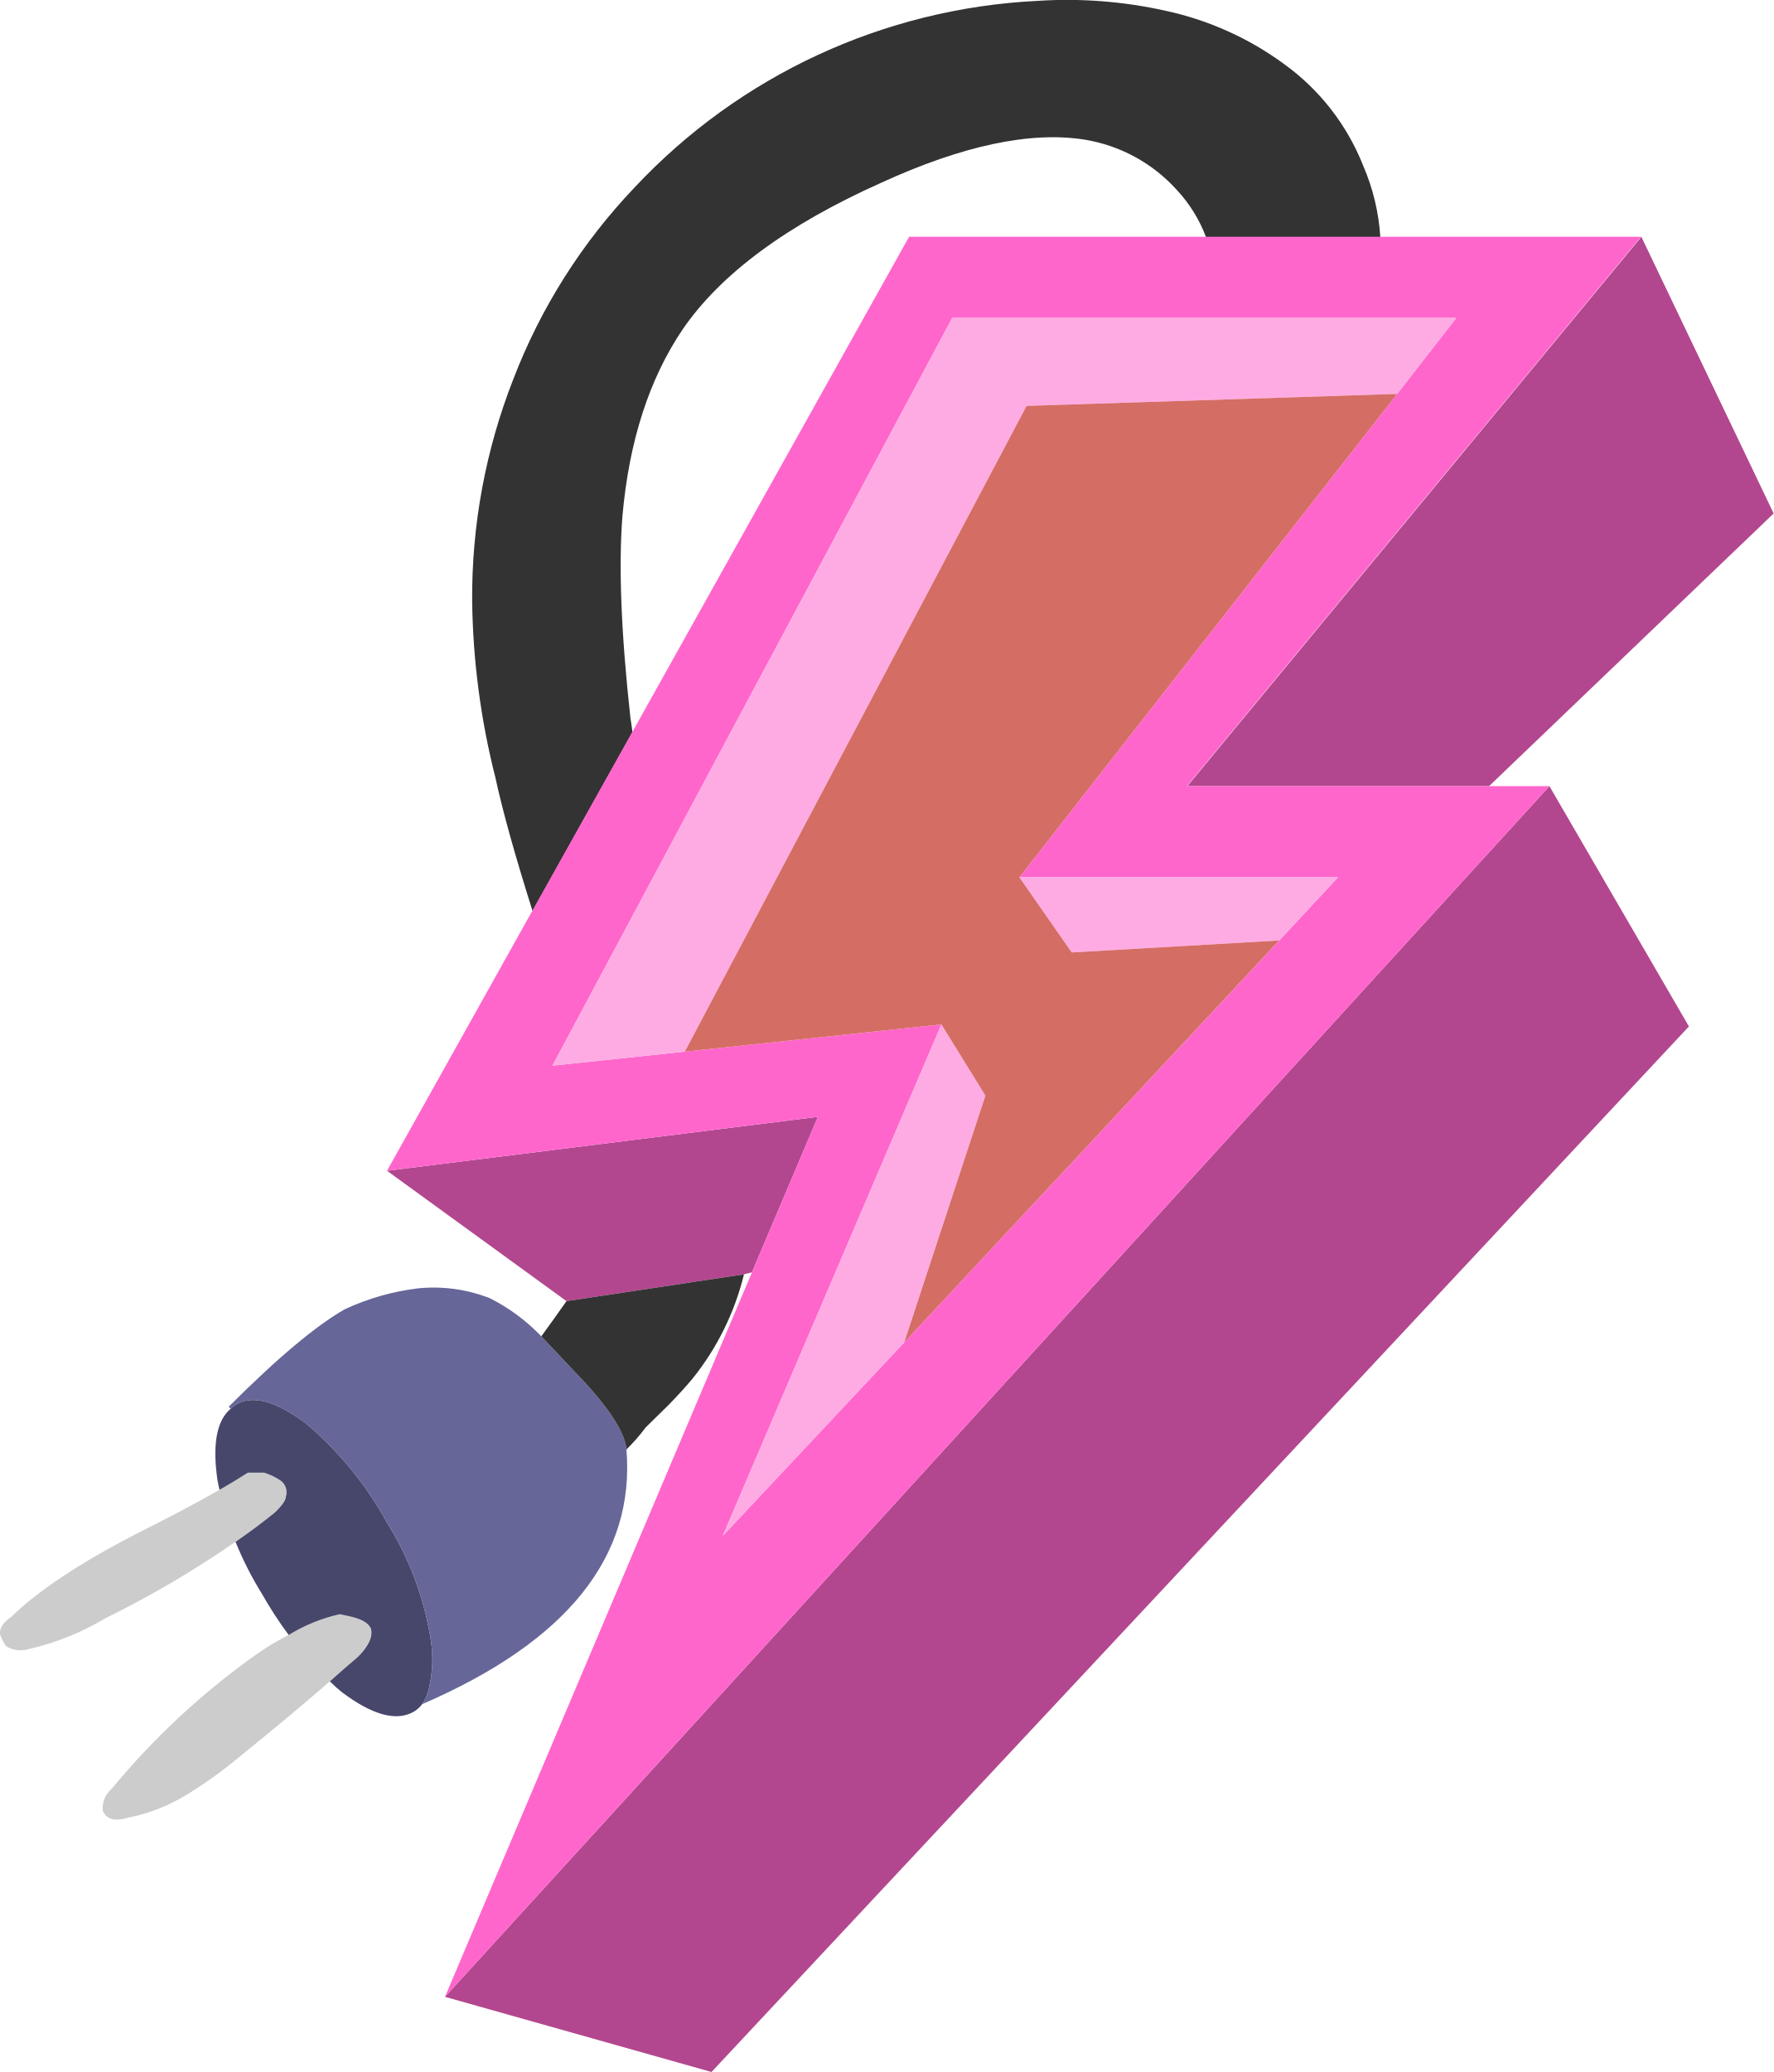
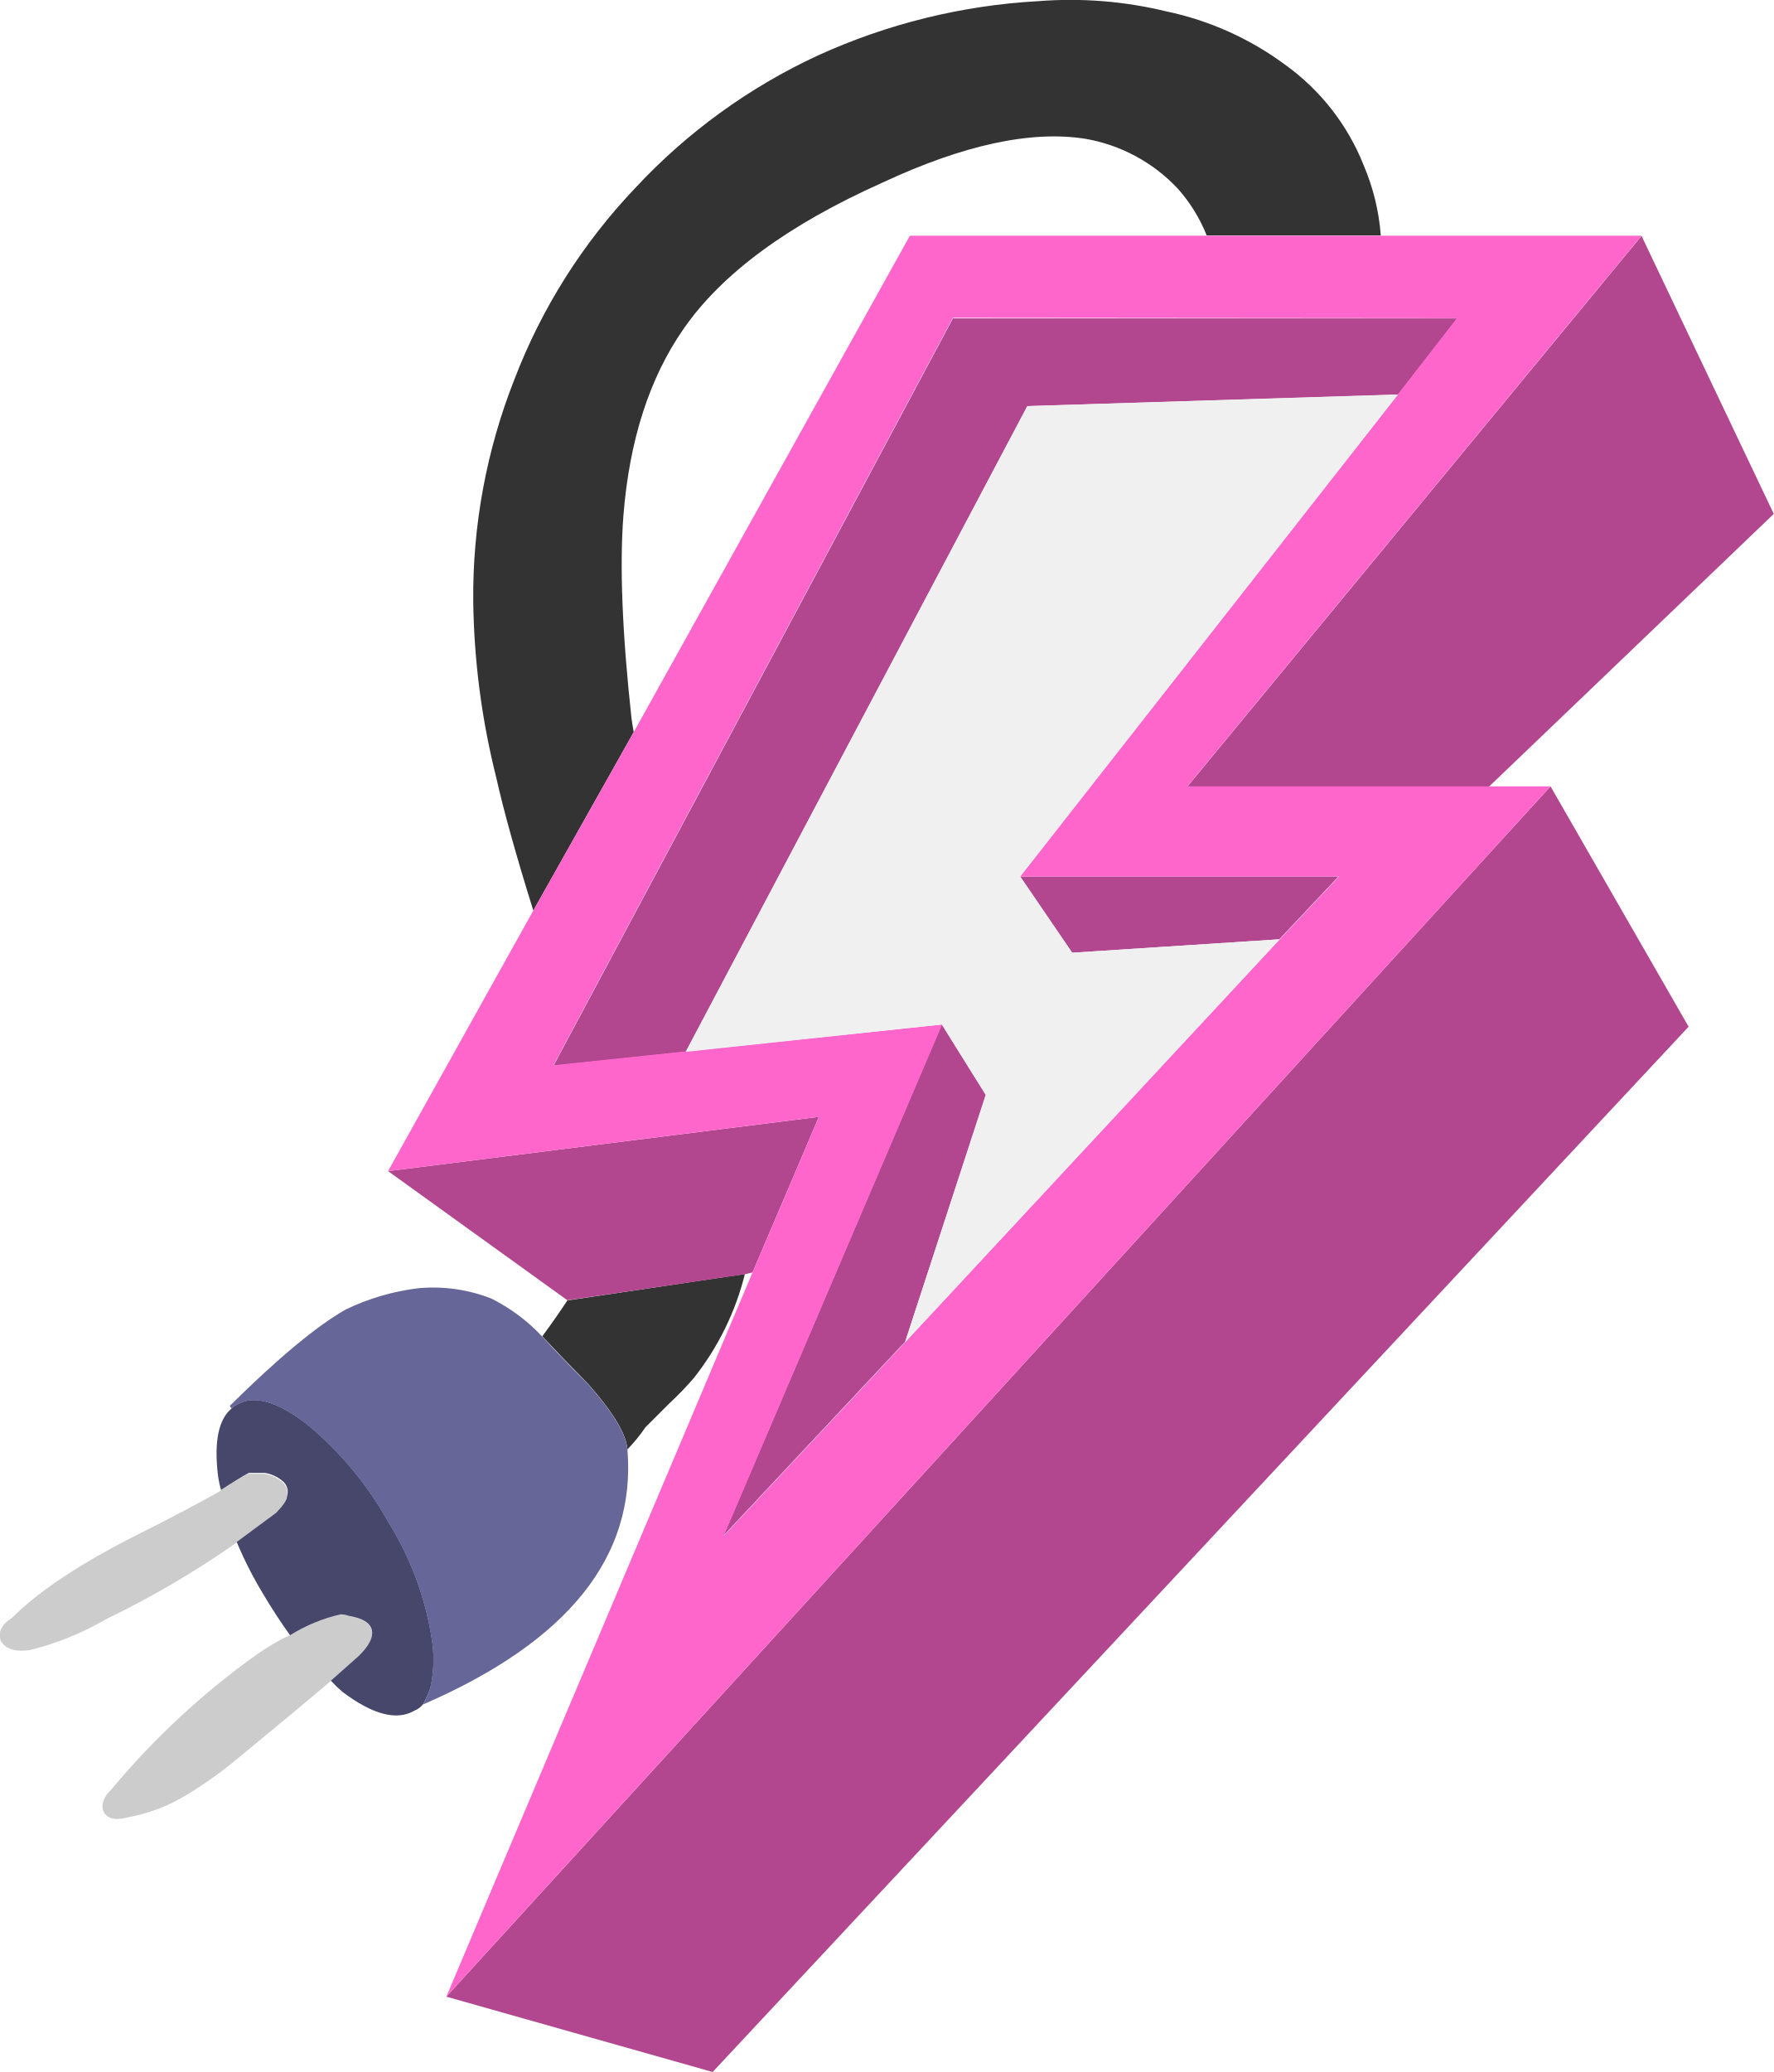
- <svg xmlns="http://www.w3.org/2000/svg" viewBox="0 0 221.81 259.11">
+ <svg xmlns="http://www.w3.org/2000/svg" viewBox="0 0 197.83 231.03">
  <defs>
-     <style>.cls-1{fill:#ccc;}.cls-2{fill:#47476b;}.cls-3{fill:#669;}.cls-4{fill:#b3478f;}.cls-5{fill:#333;}.cls-6{fill:#f6c;}.cls-7{fill:#ffabe3;}.cls-8{fill:#d46d64;}</style>
+     <style>.cls-1{fill:#ccc;}.cls-2{fill:#47476b;}.cls-3{fill:#333;}.cls-4{fill:#669;}.cls-5{fill:#b3478f;}.cls-6{fill:#f6c;}.cls-7{fill:#f0f0f0;}</style>
  </defs>
  <g id="Layer_2" data-name="Layer 2">
    <g id="Layer_1-2" data-name="Layer 1">
      <g id="Layer1_0_FILL" data-name="Layer1 0 FILL">
-         <path class="cls-1" d="M16,227.31a22.42,22.42,0,0,0,7.4-2.9A56.48,56.48,0,0,0,30,219.66q6.85-5.55,11.25-9.4,2-1.8,3.5-3.05,2-2,1.65-3.5-.4-1.1-2.75-1.6l-1.15-.25a20.87,20.87,0,0,0-6.4,2.6,31.75,31.75,0,0,0-4,2.4A93.72,93.72,0,0,0,14,223.66a3.24,3.24,0,0,0-1.15,2.75q.65,1.65,3.15.9M33,184.16H31q-1.55,1-3.55,2.15-4.1,2.35-10.4,5.5-10.65,5.5-15.65,10.4-1.5,1-1.4,2.15a6.31,6.31,0,0,0,.75,1.5,3.52,3.52,0,0,0,2.9.35,33.06,33.06,0,0,0,9.55-3.85,126.64,126.64,0,0,0,16.25-9.55q2.55-1.75,4.9-3.65,1.4-1.35,1.4-2a1.81,1.81,0,0,0-.65-2A7.69,7.69,0,0,0,33,184.16Z" />
-         <path class="cls-2" d="M29.46,175.66a4.76,4.76,0,0,0-.6.5q-2.5,2.1-1.75,8.25a14.43,14.43,0,0,0,.35,1.9q2-1.15,3.55-2.15h2a7.69,7.69,0,0,1,2.1,1,1.81,1.81,0,0,1,.65,2q0,.65-1.4,2-2.35,1.9-4.9,3.65a42.63,42.63,0,0,0,3.3,6.5,50.87,50.87,0,0,0,3.35,5.15,20.87,20.87,0,0,1,6.4-2.6l1.15.25q2.35.5,2.75,1.6.35,1.5-1.65,3.5-1.5,1.25-3.5,3.05a18.26,18.26,0,0,0,1.5,1.35q5.65,4.25,8.9,2.5a3.61,3.61,0,0,0,1.15-1,5.42,5.42,0,0,0,.85-2,15.67,15.67,0,0,0,.25-5.9,39,39,0,0,0-5.5-14.8A43.86,43.86,0,0,0,38.26,178Q32.61,173.76,29.46,175.66Z" />
-         <path class="cls-3" d="M67.71,167.11a23.66,23.66,0,0,0-6.4-4.75,19.28,19.28,0,0,0-9-1.25,30.36,30.36,0,0,0-9.15,2.6q-5.4,3.05-14.55,12.2l.25.25a4.76,4.76,0,0,1,.6-.5q3.15-1.9,8.8,2.35a43.86,43.86,0,0,1,10.15,12.4,39,39,0,0,1,5.5,14.8,15.67,15.67,0,0,1-.25,5.9,5.42,5.42,0,0,1-.85,2Q80,201.36,78.36,181.26q-.25-2.85-4.85-8Z" />
-         <path class="cls-4" d="M94.06,159.11l8.25-19.45-53.9,6.75,22.45,16.3,22.2-3.35,1-.25m117.2-30.75L193.81,98.31,55.66,249.71,89,259.11,211.26,128.36m-25-30.05,35.6-34.1-16.55-34.6-56.8,68.7Z" />
-         <path class="cls-5" d="M86.66,172.36a33.48,33.48,0,0,0,6.4-13l-22.2,3.35q-1.4,2-3.15,4.4l5.8,6.15q4.6,5.15,4.85,8a23.2,23.2,0,0,0,2.4-2.75l2.9-2.85q1.85-1.9,3-3.3M170.51,20.71A28.63,28.63,0,0,0,160.61,8a38.91,38.91,0,0,0-14.8-6.65A56.58,56.58,0,0,0,129.76.11a74,74,0,0,0-50.4,23.35A72.23,72.23,0,0,0,64.21,47.41a74.6,74.6,0,0,0-5.15,27.8,94.53,94.53,0,0,0,2.9,22q1.35,6.25,4.65,16.7l12.5-22.35q-.1-.85-.25-1.75-1.75-15.9-1-25.3,1.25-14.05,7.55-23.35,7.15-10.4,24.8-18.3,15.3-7,25.45-5.4a19.82,19.82,0,0,1,11.55,6.3,17.87,17.87,0,0,1,3.65,5.9h21.8A26.7,26.7,0,0,0,170.51,20.71Z" />
-         <path class="cls-6" d="M205.26,29.61H113.71l-34.6,61.9-12.5,22.35-18.2,32.55,53.9-6.75-8.25,19.45-38.4,90.6L193.81,98.31H148.46l56.8-68.7m-23.1,10.15-7.4,9.5-47.25,60.45h39.85l-7.35,7.9-46.9,50.25-22.7,24.2,27.35-63.95-32.1,3.4-16.55,1.75,50-93.5Z" />
-         <path class="cls-7" d="M113.11,167.86,123.26,137l-5.5-8.9L90.41,192.06l22.7-24.2M160,117.61l7.35-7.9H127.51l6.55,9.4,25.95-1.5m14.75-68.35,7.4-9.5H119.11l-50,93.5,16.55-1.75,42.75-80.75Z" />
-         <path class="cls-8" d="M134.06,119.11l-6.55-9.4,47.25-60.45-46.35,1.5L85.66,131.51l32.1-3.4,5.5,8.9-10.15,30.85L160,117.61Z" />
+         <path class="cls-1" d="M39,180.18a3,3,0,0,0-1-.2,18.32,18.32,0,0,0-5.7,2.35,25.16,25.16,0,0,0-3.6,2.1,86.49,86.49,0,0,0-16.2,15q-1.35,1.3-1,2.45.55,1.35,2.8.75a19.14,19.14,0,0,0,6.6-2.55,46.8,46.8,0,0,0,5.9-4.25q6.15-5.05,10.1-8.4l3.1-2.75q1.8-1.8,1.45-3-.35-1.1-2.45-1.45m-14.4-14q-3.7,2.1-9.3,4.9-9.5,4.8-13.95,9.25-1.8,1.15-1.25,2.6.8,1.35,3.25,1a32.24,32.24,0,0,0,8.5-3.45,104.61,104.61,0,0,0,14.5-8.5l4.4-3.25q1.2-1.25,1.2-1.8a1.57,1.57,0,0,0-.55-1.8,4.13,4.13,0,0,0-1.9-.85h-1.8Q26.38,165,24.63,166.13Z" />
+         <path class="cls-2" d="M48,188.23a14.5,14.5,0,0,0,.2-5.25,34.68,34.68,0,0,0-4.9-13.3,38.27,38.27,0,0,0-9.15-10.95q-5-3.8-7.75-2.1a1.23,1.23,0,0,0-.55.4q-2.2,1.8-1.55,7.4a11.88,11.88,0,0,0,.35,1.7q1.75-1.15,3.1-1.9h1.8a4.13,4.13,0,0,1,1.9.85,1.57,1.57,0,0,1,.55,1.8q0,.55-1.2,1.8l-4.4,3.25a43.32,43.32,0,0,0,2.95,5.8q1.45,2.45,3,4.6A18.32,18.32,0,0,1,38,180a3,3,0,0,1,1,.2q2.1.35,2.45,1.45.35,1.25-1.45,3l-3.1,2.75a15,15,0,0,0,1.3,1.25q5.05,3.8,8,2.1a2.33,2.33,0,0,0,1-.75A11.24,11.24,0,0,0,48,188.23Z" />
+         <path class="cls-3" d="M60.48,149q2.15,2.3,5.15,5.35,4.15,4.7,4.35,7.25a17.56,17.56,0,0,0,2-2.45l2.7-2.7a33.63,33.63,0,0,0,2.7-2.8,30.5,30.5,0,0,0,5.7-11.6L63.28,145q-1.25,1.9-2.8,4M143.28,7.18a34,34,0,0,0-13.15-5.9A45.43,45.43,0,0,0,115.78.13,68.33,68.33,0,0,0,91.23,6.18,65.26,65.26,0,0,0,70.88,20.93a64.19,64.19,0,0,0-13.5,21.35,65.75,65.75,0,0,0-4.6,24.8,84.93,84.93,0,0,0,2.55,19.55q1.25,5.6,4.15,14.9l11.2-19.9q-.15-.8-.25-1.55-1.55-14.2-.9-22.6,1-12.6,6.7-20.8,6.4-9.25,22.15-16.3,13.6-6.35,22.7-4.9A18.45,18.45,0,0,1,131.33,21a17.6,17.6,0,0,1,3.25,5.25H154a24.68,24.68,0,0,0-1.9-7.8A25.27,25.27,0,0,0,143.28,7.18Z" />
+         <path class="cls-4" d="M65.63,154.38q-3-3-5.15-5.35a20.06,20.06,0,0,0-5.7-4.25,17.91,17.91,0,0,0-8.05-1.15A25.73,25.73,0,0,0,38.58,146q-4.8,2.7-12.95,10.75a1.16,1.16,0,0,0,.2.3,1.23,1.23,0,0,1,.55-.4q2.8-1.7,7.75,2.1a38.27,38.27,0,0,1,9.15,10.95,34.68,34.68,0,0,1,4.9,13.3,14.5,14.5,0,0,1-.2,5.25,11.24,11.24,0,0,1-.8,1.8q24.25-10.5,22.8-28.4Q69.78,159.08,65.63,154.38Z" />
+         <path class="cls-5" d="M83.08,142.08l.85-.2,7.4-17.35-48.05,6.05,20,14.4,19.8-2.9m105.25-27.6-15.4-26.8L49.78,222.63l29.7,8.4L188.33,114.48m-87.4,35.2,9-27.6-4.9-7.85-24.35,57,20.2-21.55m41.8-44.95,6.6-7H113.78l5.8,8.5,23.15-1.5M155.93,44l6.6-8.5H106.28L61.73,118.83l14.75-1.55,38.1-72L155.93,44m41.9,13.3-14.75-31-50.65,61.4h33.65Z" />
+         <path class="cls-6" d="M154,26.28H101.48L70.68,81.63l-11.2,19.9-16.2,29.05,48.05-6.05-7.4,17.35L49.78,222.63,172.93,87.68h-40.5l50.65-61.4H154m8.5,9.2-6.6,8.5L113.78,97.73h35.55l-6.6,7-41.8,44.95-20.2,21.55,24.35-57-28.6,3-14.75,1.55,44.55-83.35Z" />
      </g>
+       <polyline class="cls-7" points="119.58 106.23 113.78 97.73 155.93 43.98 114.58 45.28 76.48 117.28 105.08 114.23 109.98 122.08 100.93 149.68 142.73 104.73 119.58 106.23" />
    </g>
  </g>
</svg>
